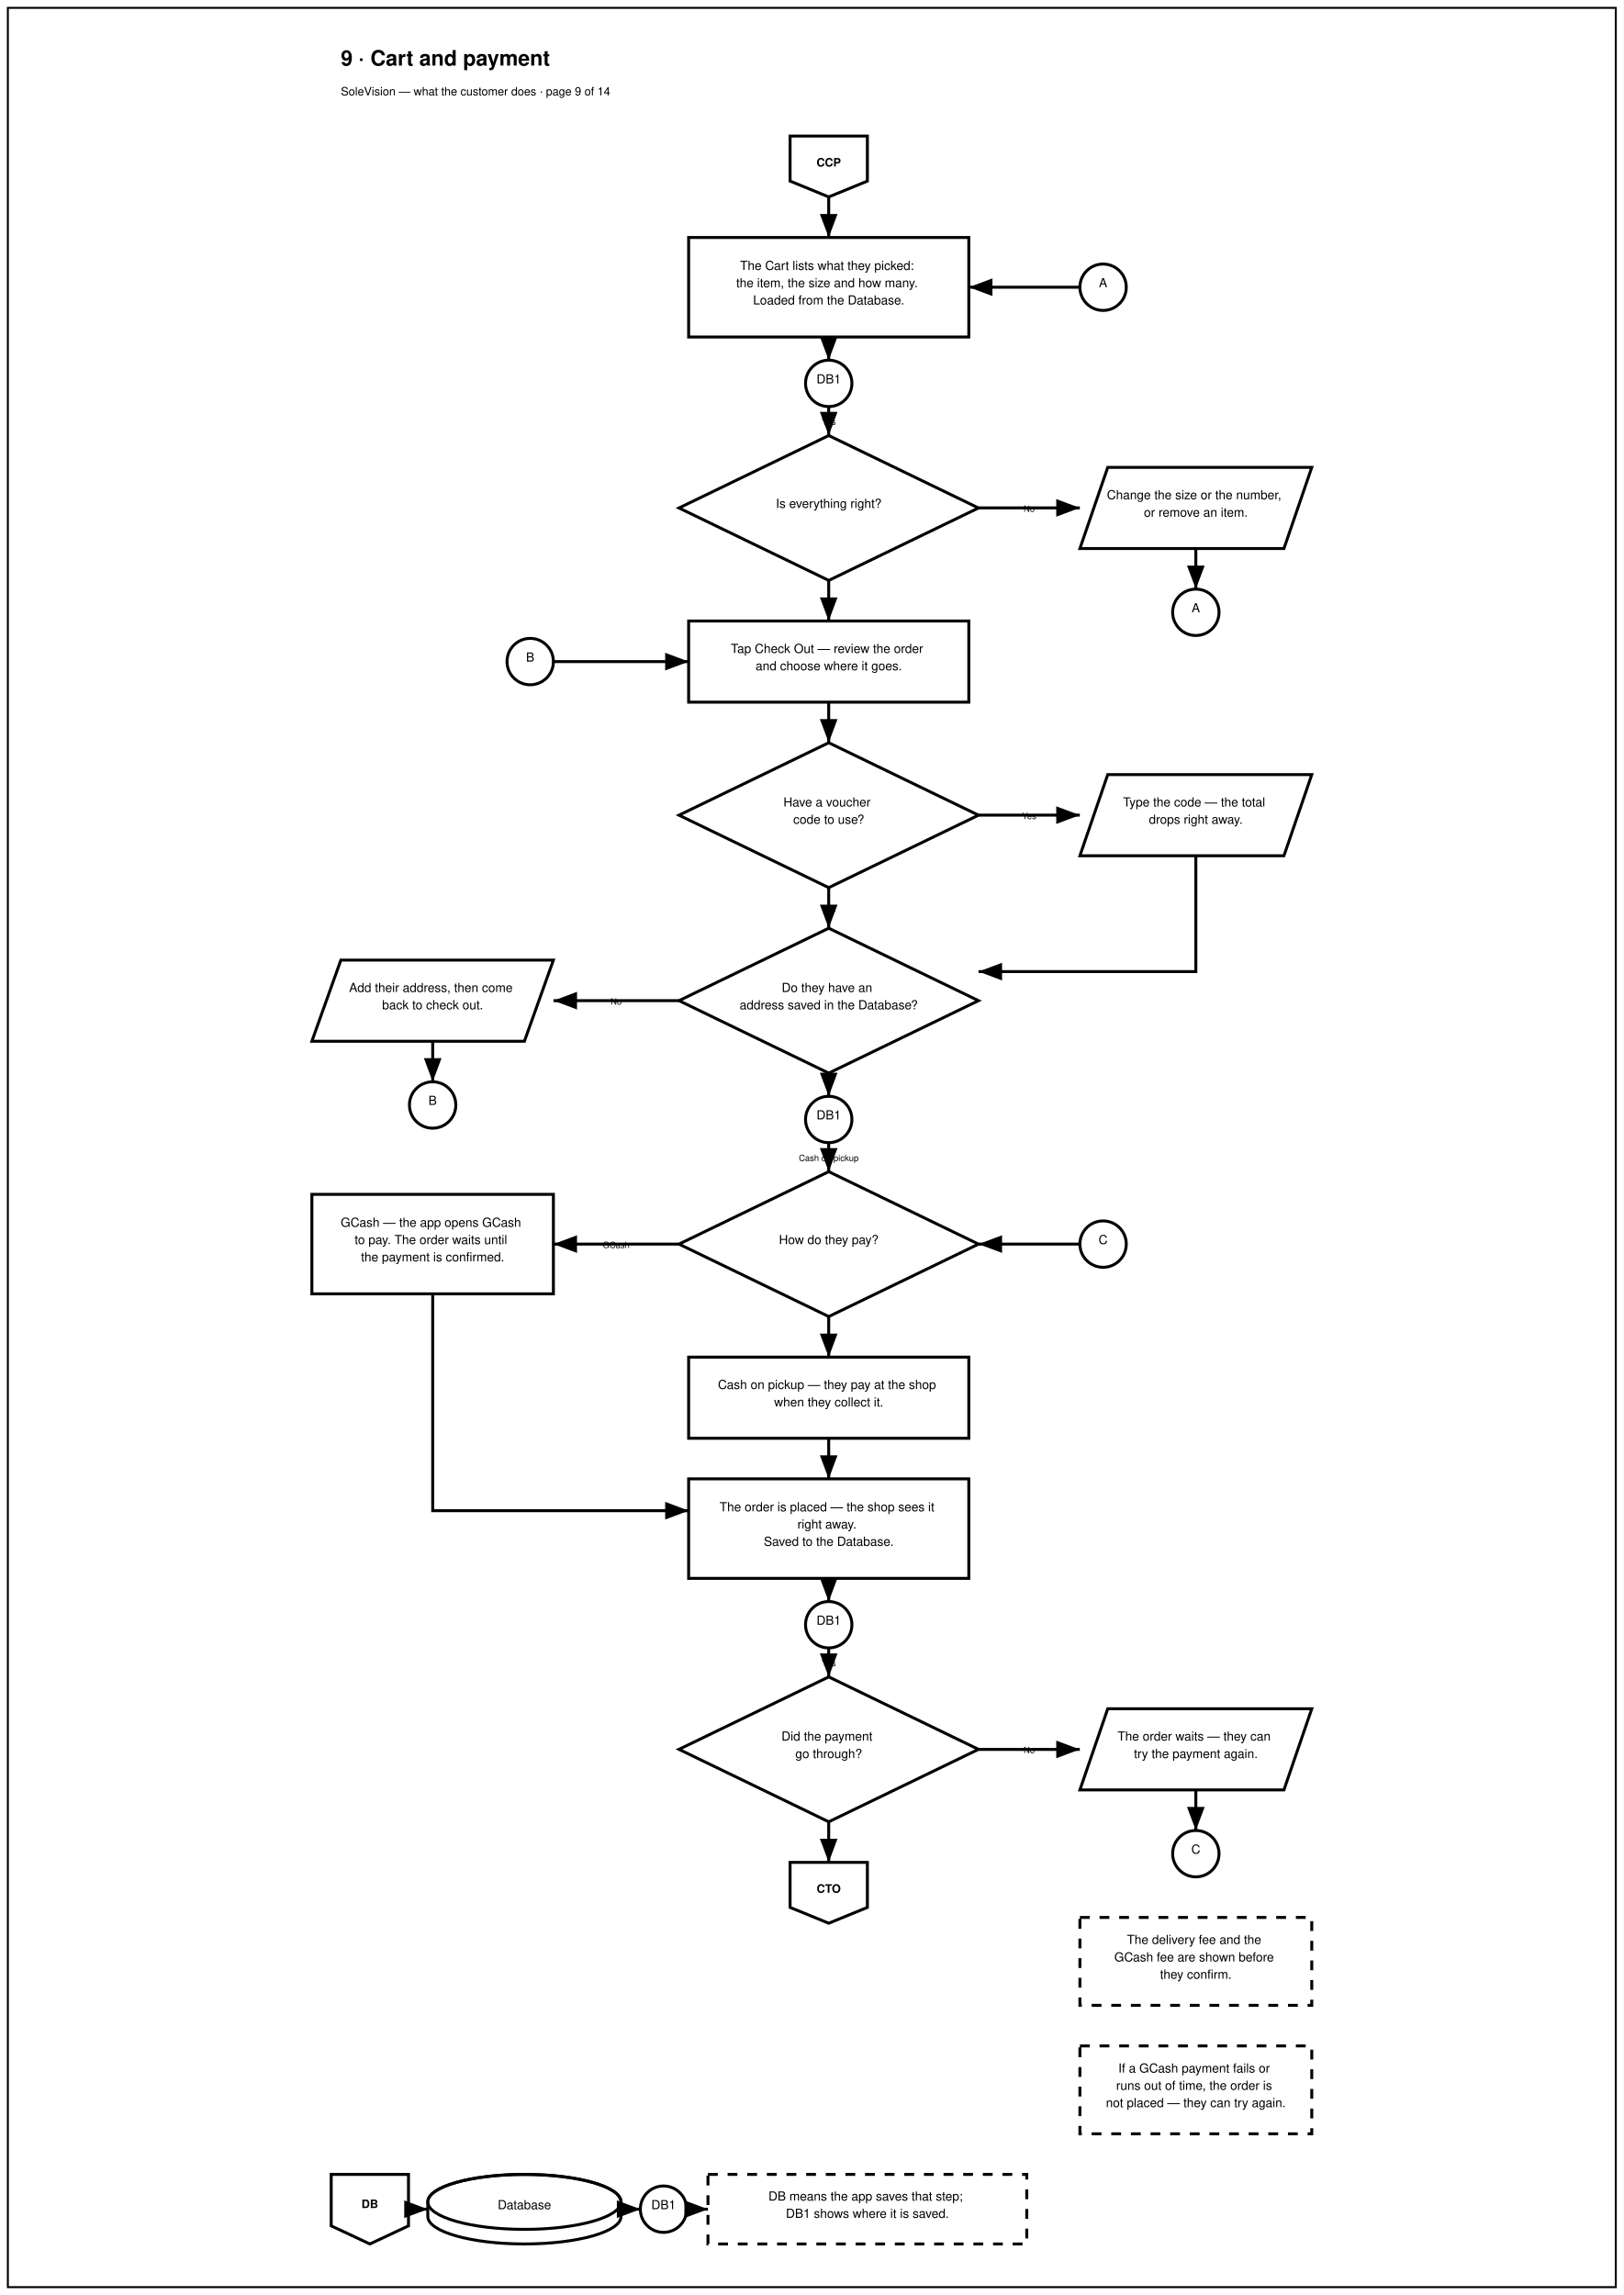
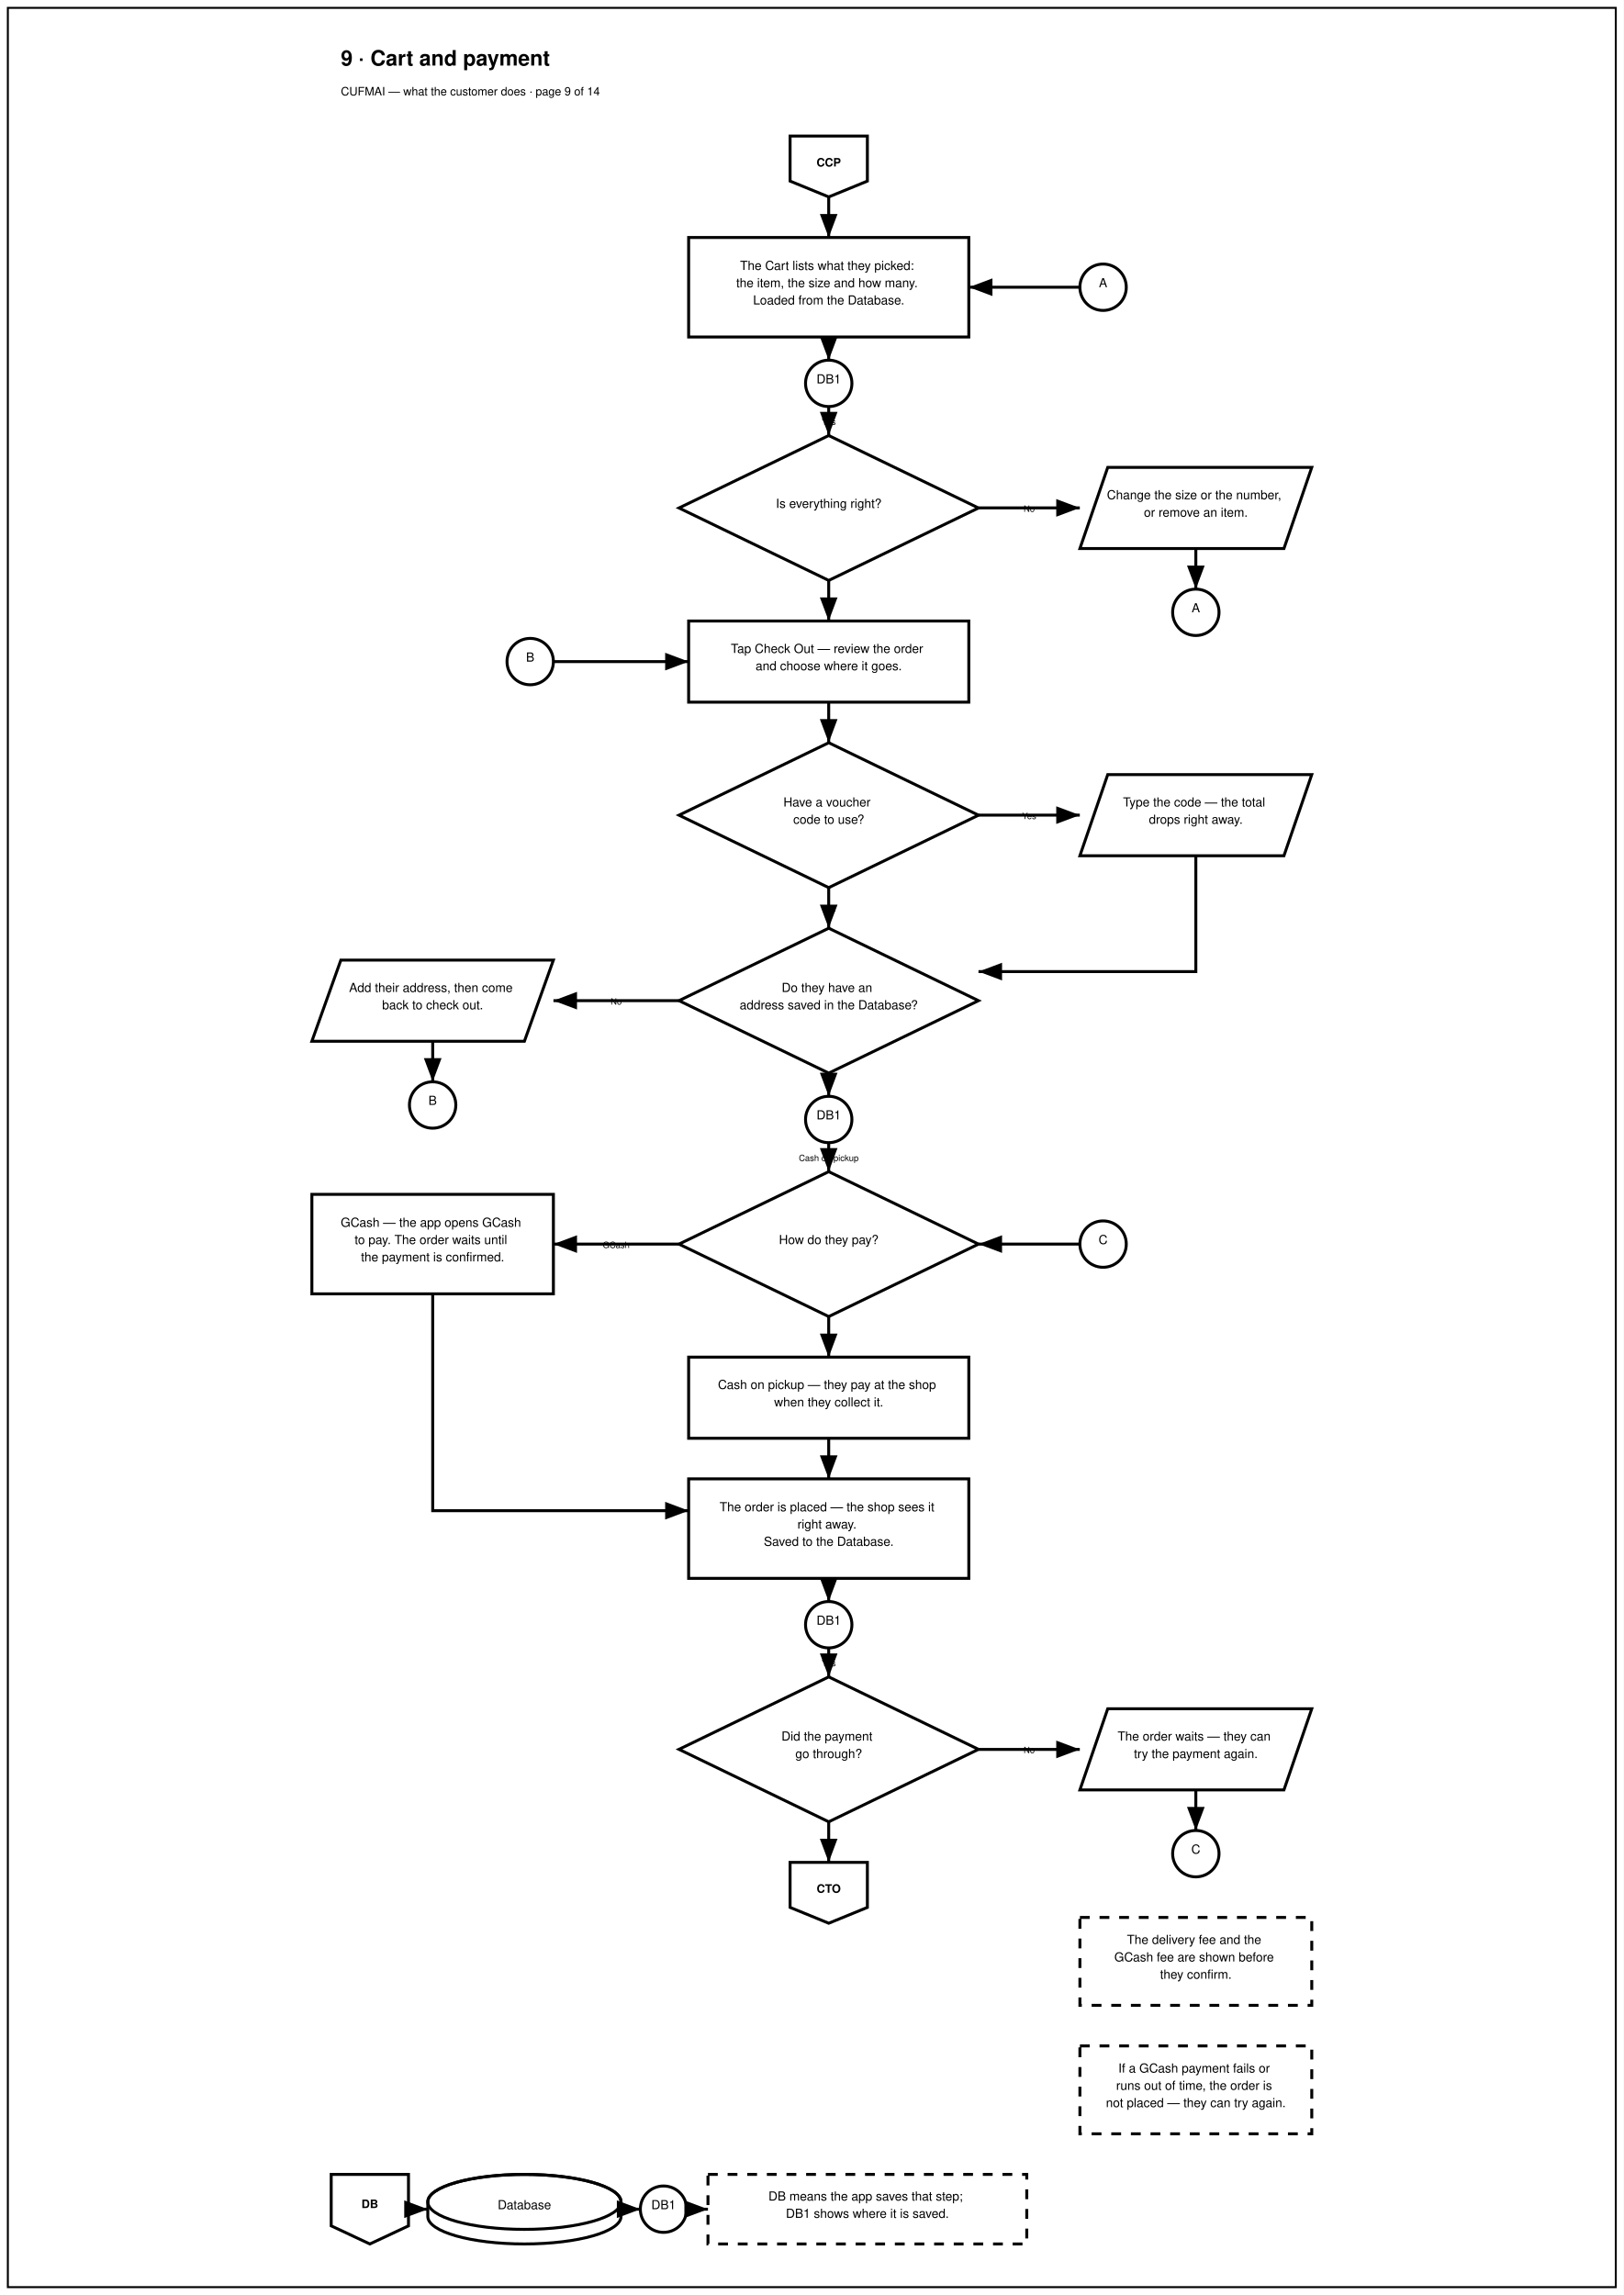
<svg xmlns="http://www.w3.org/2000/svg" width="827" height="1169" viewBox="0 0 827 1169">
  <rect x="0" y="0" width="827" height="1169" fill="#FFFFFF" />
  <defs>
    <marker id="arrow" markerWidth="10" markerHeight="10" refX="8" refY="3" orient="auto" markerUnits="strokeWidth">
      <path d="M0,0 L8,3 L0,6 z" fill="#000000" />
    </marker>
  </defs>
  <rect x="4" y="4" width="819" height="1161" fill="none" stroke="#000000" stroke-width="1" />
  <text font-family="Helvetica, Arial, sans-serif" font-size="10.826" font-weight="bold" fill="#000000" text-anchor="start">
    <tspan x="173.616" y="33.4">9 · Cart and payment</tspan>
  </text>
  <text font-family="Helvetica, Arial, sans-serif" font-size="5.905" fill="#000000" text-anchor="start">
-     <tspan x="173.616" y="48.6">SoleVision — what the customer does · page 9 of 14</tspan>
+     <tspan x="173.616" y="48.6">CUFMAI — what the customer does · page 9 of 14</tspan>
  </text>
  <polyline points="422.1,100.3 422.1,121.0" fill="none" stroke="#000000" stroke-width="1.5" marker-end="url(#arrow)" />
  <polyline points="422.1,171.7 422.1,183.5 422.1,183.5" fill="none" stroke="#000000" stroke-width="1.5" marker-end="url(#arrow)" />
  <polyline points="422.1,207.1 422.1,221.8 422.1,221.8" fill="none" stroke="#000000" stroke-width="1.5" marker-end="url(#arrow)" />
  <polyline points="498.4,258.7 550.0,258.7" fill="none" stroke="#000000" stroke-width="1.5" marker-end="url(#arrow)" />
  <polyline points="609.1,279.4 609.1,300.1" fill="none" stroke="#000000" stroke-width="1.5" marker-end="url(#arrow)" />
  <polyline points="422.1,295.7 422.1,316.3" fill="none" stroke="#000000" stroke-width="1.5" marker-end="url(#arrow)" />
  <polyline points="422.1,357.7 422.1,378.3" fill="none" stroke="#000000" stroke-width="1.5" marker-end="url(#arrow)" />
  <polyline points="498.4,415.2 550.0,415.2" fill="none" stroke="#000000" stroke-width="1.5" marker-end="url(#arrow)" />
  <polyline points="422.1,452.1 422.1,472.8" fill="none" stroke="#000000" stroke-width="1.5" marker-end="url(#arrow)" />
  <polyline points="422.1,546.6 422.1,558.4 422.1,558.4" fill="none" stroke="#000000" stroke-width="1.5" marker-end="url(#arrow)" />
  <polyline points="345.8,509.7 281.9,509.7 281.9,509.7" fill="none" stroke="#000000" stroke-width="1.5" marker-end="url(#arrow)" />
  <polyline points="220.4,530.4 220.4,551.0" fill="none" stroke="#000000" stroke-width="1.5" marker-end="url(#arrow)" />
  <polyline points="609.1,435.9 609.1,494.9 498.4,494.9" fill="none" stroke="#000000" stroke-width="1.5" marker-end="url(#arrow)" />
  <polyline points="422.1,582.0 422.1,596.8 422.1,596.8" fill="none" stroke="#000000" stroke-width="1.5" marker-end="url(#arrow)" />
  <polyline points="345.8,633.7 281.9,633.7" fill="none" stroke="#000000" stroke-width="1.5" marker-end="url(#arrow)" />
  <polyline points="422.1,670.6 422.1,691.3" fill="none" stroke="#000000" stroke-width="1.5" marker-end="url(#arrow)" />
  <polyline points="422.1,732.6 422.1,753.3" fill="none" stroke="#000000" stroke-width="1.5" marker-end="url(#arrow)" />
  <polyline points="422.1,804.0 422.1,815.8 422.1,815.8" fill="none" stroke="#000000" stroke-width="1.5" marker-end="url(#arrow)" />
  <polyline points="220.4,659.0 220.4,769.5 350.8,769.5" fill="none" stroke="#000000" stroke-width="1.5" marker-end="url(#arrow)" />
  <polyline points="422.1,839.4 422.1,854.2 422.1,854.2" fill="none" stroke="#000000" stroke-width="1.5" marker-end="url(#arrow)" />
  <polyline points="498.4,891.1 550.0,891.1 550.0,891.1" fill="none" stroke="#000000" stroke-width="1.5" marker-end="url(#arrow)" />
  <polyline points="609.1,911.7 609.1,932.4" fill="none" stroke="#000000" stroke-width="1.5" marker-end="url(#arrow)" />
  <polyline points="422.1,928.0 422.1,948.6" fill="none" stroke="#000000" stroke-width="1.5" marker-end="url(#arrow)" />
  <polyline points="208.1,1125.3 217.9,1125.3" fill="none" stroke="#000000" stroke-width="1.5" marker-end="url(#arrow)" />
  <polyline points="316.3,1125.3 326.2,1125.3" fill="none" stroke="#000000" stroke-width="1.5" marker-end="url(#arrow)" />
  <polyline points="349.8,1125.3 360.6,1125.3" fill="none" stroke="#000000" stroke-width="1.5" marker-end="url(#arrow)" />
  <polyline points="550.0,146.3 493.5,146.3" fill="none" stroke="#000000" stroke-width="1.5" marker-end="url(#arrow)" />
  <polyline points="281.9,337.0 350.8,337.0" fill="none" stroke="#000000" stroke-width="1.5" marker-end="url(#arrow)" />
  <polyline points="550.0,633.7 498.4,633.7" fill="none" stroke="#000000" stroke-width="1.5" marker-end="url(#arrow)" />
  <text font-family="Helvetica, Arial, sans-serif" font-size="4.429" fill="#000000" text-anchor="middle">
    <tspan x="422.111" y="216.4">Yes</tspan>
  </text>
  <text font-family="Helvetica, Arial, sans-serif" font-size="4.429" fill="#000000" text-anchor="middle">
    <tspan x="524.216" y="260.7">No</tspan>
  </text>
  <text font-family="Helvetica, Arial, sans-serif" font-size="4.429" fill="#000000" text-anchor="middle">
    <tspan x="422.111" y="370.0">No</tspan>
  </text>
  <text font-family="Helvetica, Arial, sans-serif" font-size="4.429" fill="#000000" text-anchor="middle">
    <tspan x="524.216" y="417.2">Yes</tspan>
  </text>
  <text font-family="Helvetica, Arial, sans-serif" font-size="4.429" fill="#000000" text-anchor="middle">
    <tspan x="422.111" y="464.4">Yes</tspan>
  </text>
  <text font-family="Helvetica, Arial, sans-serif" font-size="4.429" fill="#000000" text-anchor="middle">
    <tspan x="313.856" y="511.7">No</tspan>
  </text>
  <text font-family="Helvetica, Arial, sans-serif" font-size="4.429" fill="#000000" text-anchor="middle">
    <tspan x="422.111" y="591.4">Cash on pickup</tspan>
  </text>
  <text font-family="Helvetica, Arial, sans-serif" font-size="4.429" fill="#000000" text-anchor="middle">
    <tspan x="313.856" y="635.7">GCash</tspan>
  </text>
  <text font-family="Helvetica, Arial, sans-serif" font-size="4.429" fill="#000000" text-anchor="middle">
    <tspan x="422.111" y="848.7">Yes</tspan>
  </text>
  <text font-family="Helvetica, Arial, sans-serif" font-size="4.429" fill="#000000" text-anchor="middle">
    <tspan x="524.216" y="893.0">No</tspan>
  </text>
  <polygon points="402.428,69.302 441.794,69.302 441.794,92.243 422.111,100.303 402.428,92.243" fill="none" stroke="#000000" stroke-width="1.5" />
  <text font-family="Helvetica, Arial, sans-serif" font-size="5.905" font-weight="bold" fill="#000000" text-anchor="middle">
    <tspan x="422.111" y="84.8">CCP</tspan>
  </text>
  <rect x="350.761" y="120.97" width="142.7" height="50.683" rx="0" fill="none" stroke="#000000" stroke-width="1.5" />
  <text font-family="Helvetica, Arial, sans-serif" font-size="6.397" fill="#000000" text-anchor="middle">
    <tspan x="422.111" y="137.5">The Cart lists what they picked:</tspan>
    <tspan x="422.111" y="146.3">the item, the size and how many.</tspan>
    <tspan x="422.111" y="155.1">Loaded from the Database.</tspan>
  </text>
  <circle cx="422.111" cy="195.272" r="11.81" fill="none" stroke="#000000" stroke-width="1.5" />
  <text font-family="Helvetica, Arial, sans-serif" font-size="6.397" fill="#000000" text-anchor="middle">
    <tspan x="422.111" y="195.3">DB1</tspan>
  </text>
  <polygon points="422.111,221.844 498.382,258.749 422.111,295.655 345.84,258.749" fill="none" stroke="#000000" stroke-width="1.5" />
  <text font-family="Helvetica, Arial, sans-serif" font-size="6.397" fill="#000000" text-anchor="middle">
    <tspan x="422.111" y="258.7">Is everything right?</tspan>
  </text>
  <polygon points="564.221,238.082 668.146,238.082 653.975,279.416 550.05,279.416" fill="none" stroke="#000000" stroke-width="1.5" />
  <text font-family="Helvetica, Arial, sans-serif" font-size="6.397" fill="#000000" text-anchor="middle">
    <tspan x="609.098" y="254.3">Change the size or the number,</tspan>
    <tspan x="609.098" y="263.2">or remove an item.</tspan>
  </text>
  <circle cx="609.098" cy="311.893" r="11.81" fill="none" stroke="#000000" stroke-width="1.5" />
  <text font-family="Helvetica, Arial, sans-serif" font-size="6.397" fill="#000000" text-anchor="middle">
    <tspan x="609.098" y="311.9">A</tspan>
  </text>
  <rect x="350.761" y="316.322" width="142.7" height="41.334" rx="0" fill="none" stroke="#000000" stroke-width="1.5" />
  <text font-family="Helvetica, Arial, sans-serif" font-size="6.397" fill="#000000" text-anchor="middle">
    <tspan x="422.111" y="332.6">Tap Check Out — review the order</tspan>
    <tspan x="422.111" y="341.4">and choose where it goes.</tspan>
  </text>
  <polygon points="422.111,378.322 498.382,415.228 422.111,452.133 345.84,415.228" fill="none" stroke="#000000" stroke-width="1.5" />
  <text font-family="Helvetica, Arial, sans-serif" font-size="6.397" fill="#000000" text-anchor="middle">
    <tspan x="422.111" y="410.8">Have a voucher</tspan>
    <tspan x="422.111" y="419.6">code to use?</tspan>
  </text>
  <polygon points="564.221,394.561 668.146,394.561 653.975,435.895 550.05,435.895" fill="none" stroke="#000000" stroke-width="1.5" />
  <text font-family="Helvetica, Arial, sans-serif" font-size="6.397" fill="#000000" text-anchor="middle">
    <tspan x="609.098" y="410.8">Type the code — the total</tspan>
    <tspan x="609.098" y="419.6">drops right away.</tspan>
  </text>
  <polygon points="422.111,472.8 498.382,509.705 422.111,546.611 345.84,509.705" fill="none" stroke="#000000" stroke-width="1.5" />
  <text font-family="Helvetica, Arial, sans-serif" font-size="6.397" fill="#000000" text-anchor="middle">
    <tspan x="422.111" y="505.3">Do they have an</tspan>
    <tspan x="422.111" y="514.1">address saved in the Database?</tspan>
  </text>
  <circle cx="422.111" cy="570.23" r="11.81" fill="none" stroke="#000000" stroke-width="1.5" />
  <text font-family="Helvetica, Arial, sans-serif" font-size="6.397" fill="#000000" text-anchor="middle">
    <tspan x="422.111" y="570.2">DB1</tspan>
  </text>
  <polygon points="173.616,489.038 281.871,489.038 267.109,530.372 158.854,530.372" fill="none" stroke="#000000" stroke-width="1.5" />
  <text font-family="Helvetica, Arial, sans-serif" font-size="6.397" fill="#000000" text-anchor="middle">
    <tspan x="220.362" y="505.3">Add their address, then come</tspan>
    <tspan x="220.362" y="514.1">back to check out.</tspan>
  </text>
  <circle cx="220.362" cy="562.849" r="11.81" fill="none" stroke="#000000" stroke-width="1.5" />
  <text font-family="Helvetica, Arial, sans-serif" font-size="6.397" fill="#000000" text-anchor="middle">
    <tspan x="220.362" y="562.8">B</tspan>
  </text>
  <polygon points="422.111,596.802 498.382,633.707 422.111,670.612 345.84,633.707" fill="none" stroke="#000000" stroke-width="1.5" />
  <text font-family="Helvetica, Arial, sans-serif" font-size="6.397" fill="#000000" text-anchor="middle">
    <tspan x="422.111" y="633.7">How do they pay?</tspan>
  </text>
  <rect x="158.854" y="608.365" width="123.018" height="50.683" rx="0" fill="none" stroke="#000000" stroke-width="1.5" />
  <text font-family="Helvetica, Arial, sans-serif" font-size="6.397" fill="#000000" text-anchor="middle">
    <tspan x="220.362" y="624.9">GCash — the app opens GCash</tspan>
    <tspan x="220.362" y="633.7">to pay. The order waits until</tspan>
    <tspan x="220.362" y="642.5">the payment is confirmed.</tspan>
  </text>
  <rect x="350.761" y="691.279" width="142.7" height="41.334" rx="0" fill="none" stroke="#000000" stroke-width="1.5" />
  <text font-family="Helvetica, Arial, sans-serif" font-size="6.397" fill="#000000" text-anchor="middle">
    <tspan x="422.111" y="707.5">Cash on pickup — they pay at the shop</tspan>
    <tspan x="422.111" y="716.4">when they collect it.</tspan>
  </text>
  <rect x="350.761" y="753.28" width="142.7" height="50.683" rx="0" fill="none" stroke="#000000" stroke-width="1.5" />
  <text font-family="Helvetica, Arial, sans-serif" font-size="6.397" fill="#000000" text-anchor="middle">
    <tspan x="422.111" y="769.8">The order is placed — the shop sees it</tspan>
    <tspan x="422.111" y="778.6">right away.</tspan>
    <tspan x="422.111" y="787.4">Saved to the Database.</tspan>
  </text>
  <circle cx="422.111" cy="827.583" r="11.81" fill="none" stroke="#000000" stroke-width="1.5" />
  <text font-family="Helvetica, Arial, sans-serif" font-size="6.397" fill="#000000" text-anchor="middle">
    <tspan x="422.111" y="827.6">DB1</tspan>
  </text>
  <polygon points="422.111,854.155 498.382,891.06 422.111,927.965 345.84,891.06" fill="none" stroke="#000000" stroke-width="1.5" />
  <text font-family="Helvetica, Arial, sans-serif" font-size="6.397" fill="#000000" text-anchor="middle">
    <tspan x="422.111" y="886.6">Did the payment</tspan>
    <tspan x="422.111" y="895.5">go through?</tspan>
  </text>
  <polygon points="564.221,870.393 668.146,870.393 653.975,911.727 550.05,911.727" fill="none" stroke="#000000" stroke-width="1.5" />
  <text font-family="Helvetica, Arial, sans-serif" font-size="6.397" fill="#000000" text-anchor="middle">
    <tspan x="609.098" y="886.6">The order waits — they can</tspan>
    <tspan x="609.098" y="895.5">try the payment again.</tspan>
  </text>
  <circle cx="609.098" cy="944.204" r="11.81" fill="none" stroke="#000000" stroke-width="1.5" />
  <text font-family="Helvetica, Arial, sans-serif" font-size="6.397" fill="#000000" text-anchor="middle">
    <tspan x="609.098" y="944.2">C</tspan>
  </text>
  <polygon points="402.428,948.632 441.794,948.632 441.794,971.572 422.111,979.633 402.428,971.572" fill="none" stroke="#000000" stroke-width="1.5" />
  <text font-family="Helvetica, Arial, sans-serif" font-size="5.905" font-weight="bold" fill="#000000" text-anchor="middle">
    <tspan x="422.111" y="964.1">CTO</tspan>
  </text>
  <rect x="550.05" y="976.68" width="118.097" height="44.778" rx="0" fill="none" stroke="#000000" stroke-width="1.5" stroke-dasharray="5 5" />
  <text font-family="Helvetica, Arial, sans-serif" font-size="6.397" fill="#000000" text-anchor="middle">
    <tspan x="609.098" y="990.2">The delivery fee and the</tspan>
    <tspan x="609.098" y="999.1">GCash fee are shown before</tspan>
    <tspan x="609.098" y="1007.9">they confirm.</tspan>
  </text>
  <rect x="550.05" y="1042.126" width="118.097" height="44.778" rx="0" fill="none" stroke="#000000" stroke-width="1.5" stroke-dasharray="5 5" />
  <text font-family="Helvetica, Arial, sans-serif" font-size="6.397" fill="#000000" text-anchor="middle">
    <tspan x="609.098" y="1055.7">If a GCash payment fails or</tspan>
    <tspan x="609.098" y="1064.5">runs out of time, the order is</tspan>
    <tspan x="609.098" y="1073.3">not placed — they can try again.</tspan>
  </text>
  <polygon points="168.695,1107.571 208.061,1107.571 208.061,1133.788 188.378,1143 168.695,1133.788" fill="none" stroke="#000000" stroke-width="1.5" />
  <text font-family="Helvetica, Arial, sans-serif" font-size="5.905" font-weight="bold" fill="#000000" text-anchor="middle">
    <tspan x="188.378" y="1124.7">DB</tspan>
  </text>
  <path d="M217.902,1121.571 L217.902,1129 A49.207,14 0 0,0 316.316,1129 L316.316,1121.571 A49.207,14 0 0,0 217.902,1121.571 Z" fill="none" stroke="#000000" stroke-width="1.5" />
  <ellipse cx="267.109" cy="1121.571" rx="49.207" ry="14" fill="none" stroke="#000000" stroke-width="1.5" />
  <text font-family="Helvetica, Arial, sans-serif" font-size="6.397" fill="#000000" text-anchor="middle">
    <tspan x="267.109" y="1125.3">Database</tspan>
  </text>
  <circle cx="337.967" cy="1125.285" r="11.81" fill="none" stroke="#000000" stroke-width="1.5" />
  <text font-family="Helvetica, Arial, sans-serif" font-size="6.397" fill="#000000" text-anchor="middle">
    <tspan x="337.967" y="1125.3">DB1</tspan>
  </text>
  <rect x="360.602" y="1107.571" width="162.383" height="35.429" rx="0" fill="none" stroke="#000000" stroke-width="1.5" stroke-dasharray="5 5" />
  <text font-family="Helvetica, Arial, sans-serif" font-size="6.397" fill="#000000" text-anchor="middle">
    <tspan x="441.794" y="1120.9">DB means the app saves that step;</tspan>
    <tspan x="441.794" y="1129.7">DB1 shows where it is saved.</tspan>
  </text>
  <circle cx="561.859" cy="146.311" r="11.81" fill="none" stroke="#000000" stroke-width="1.5" />
  <text font-family="Helvetica, Arial, sans-serif" font-size="6.397" fill="#000000" text-anchor="middle">
    <tspan x="561.859" y="146.3">A</tspan>
  </text>
  <circle cx="270.061" cy="336.989" r="11.81" fill="none" stroke="#000000" stroke-width="1.5" />
  <text font-family="Helvetica, Arial, sans-serif" font-size="6.397" fill="#000000" text-anchor="middle">
    <tspan x="270.061" y="337.0">B</tspan>
  </text>
  <circle cx="561.859" cy="633.707" r="11.81" fill="none" stroke="#000000" stroke-width="1.5" />
  <text font-family="Helvetica, Arial, sans-serif" font-size="6.397" fill="#000000" text-anchor="middle">
    <tspan x="561.859" y="633.7">C</tspan>
  </text>
</svg>
